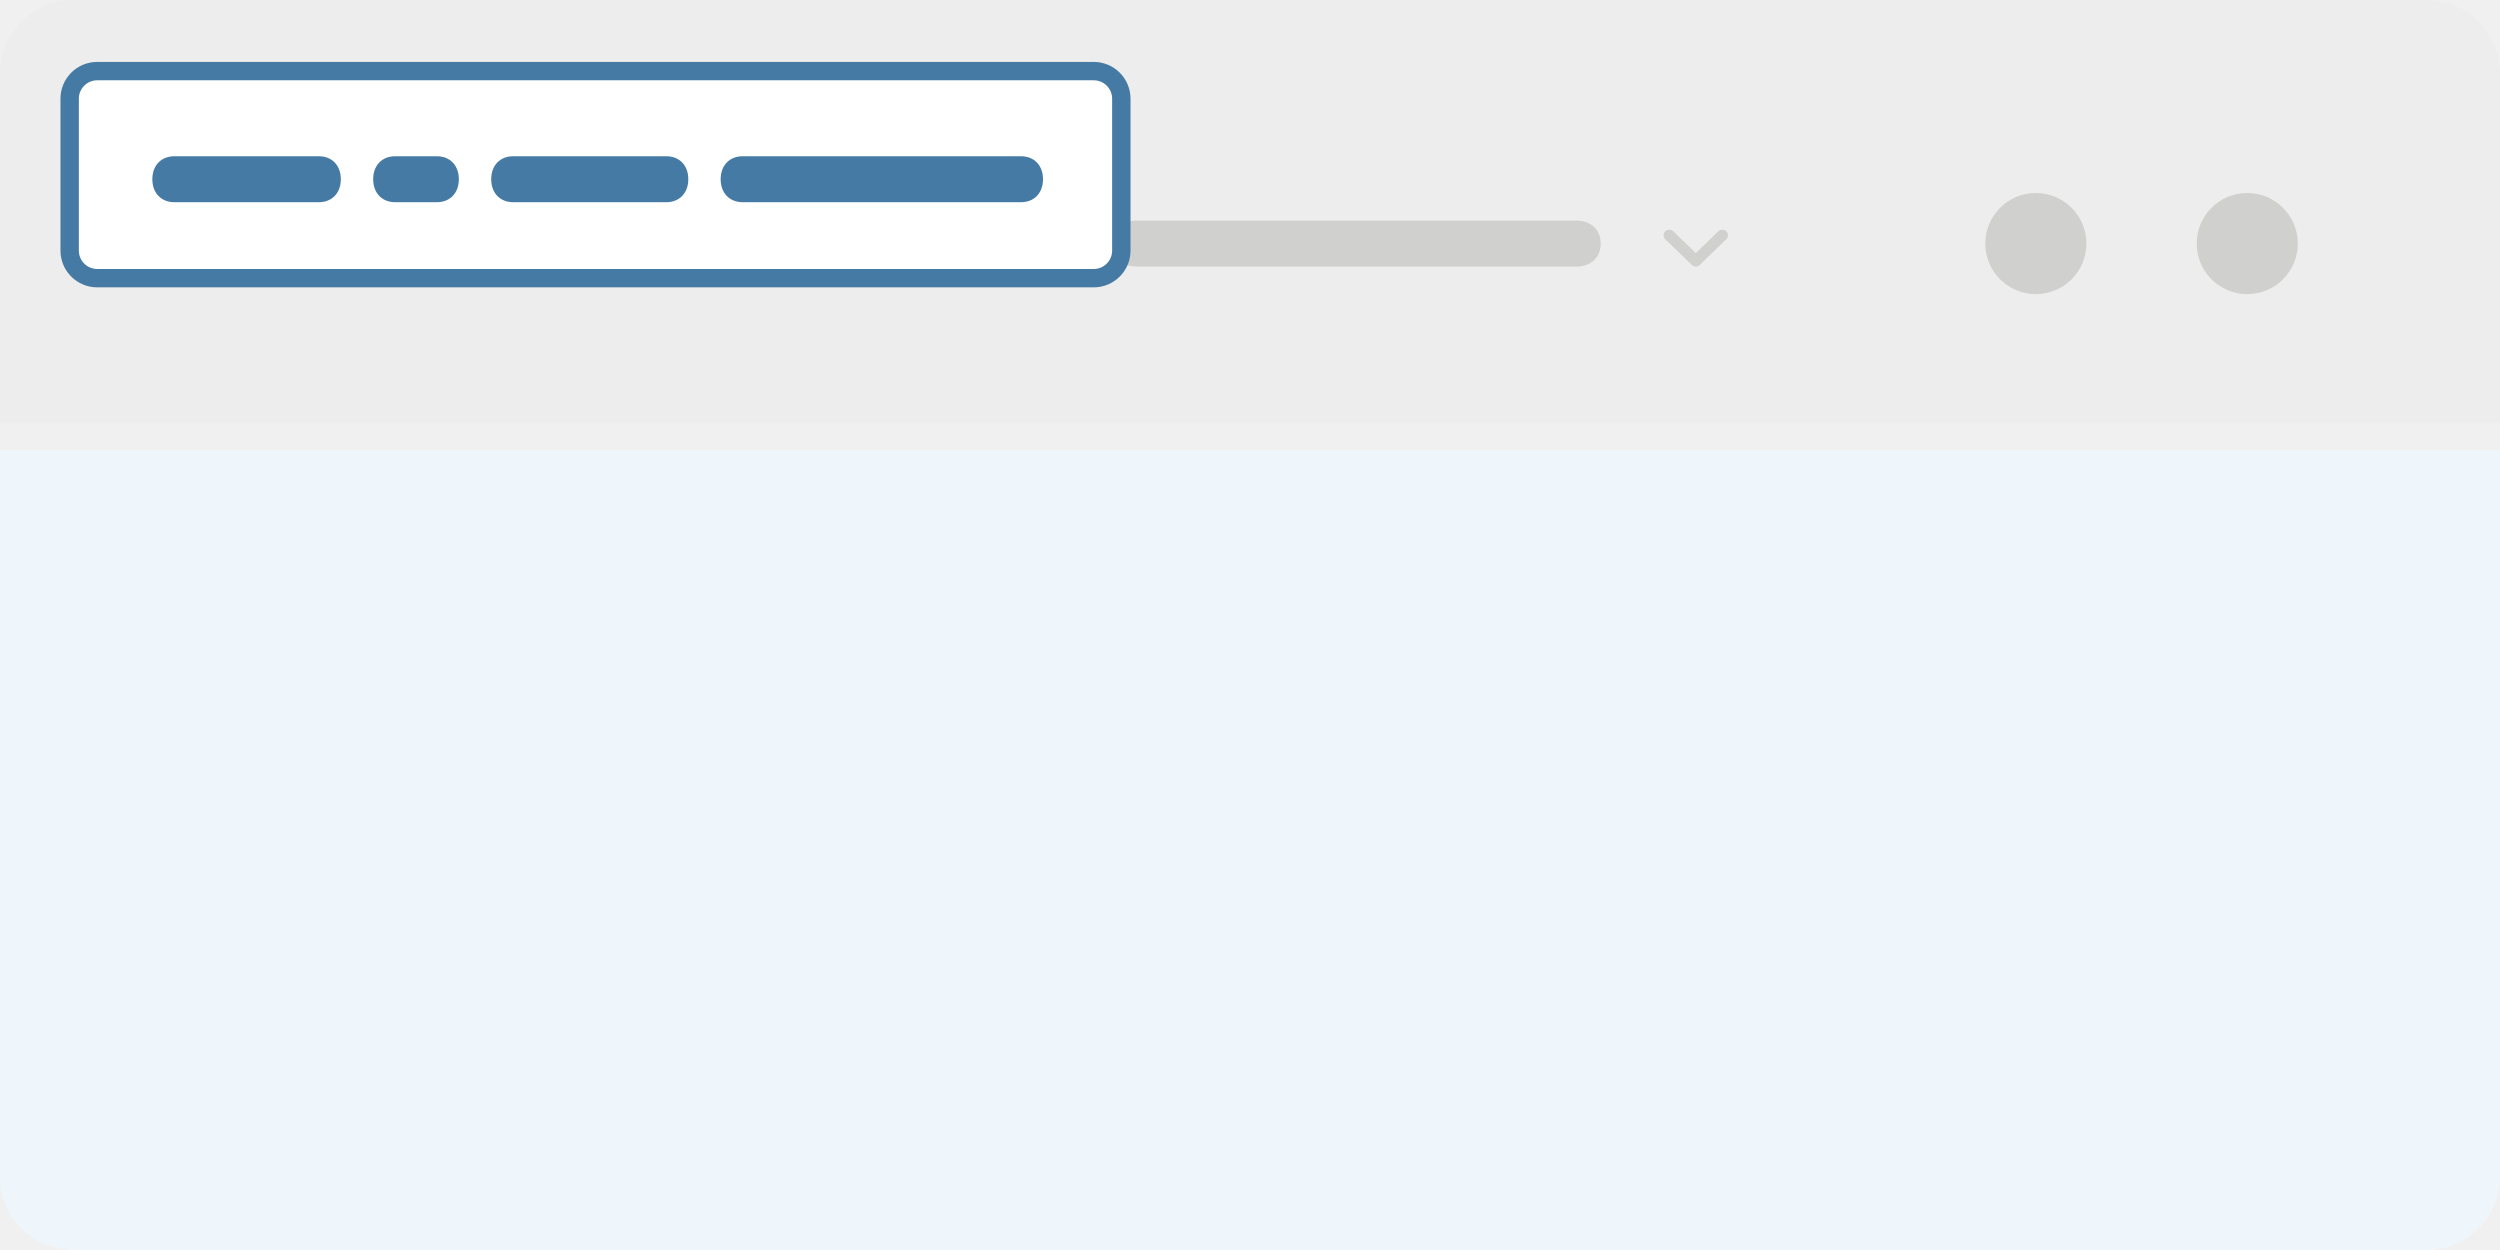
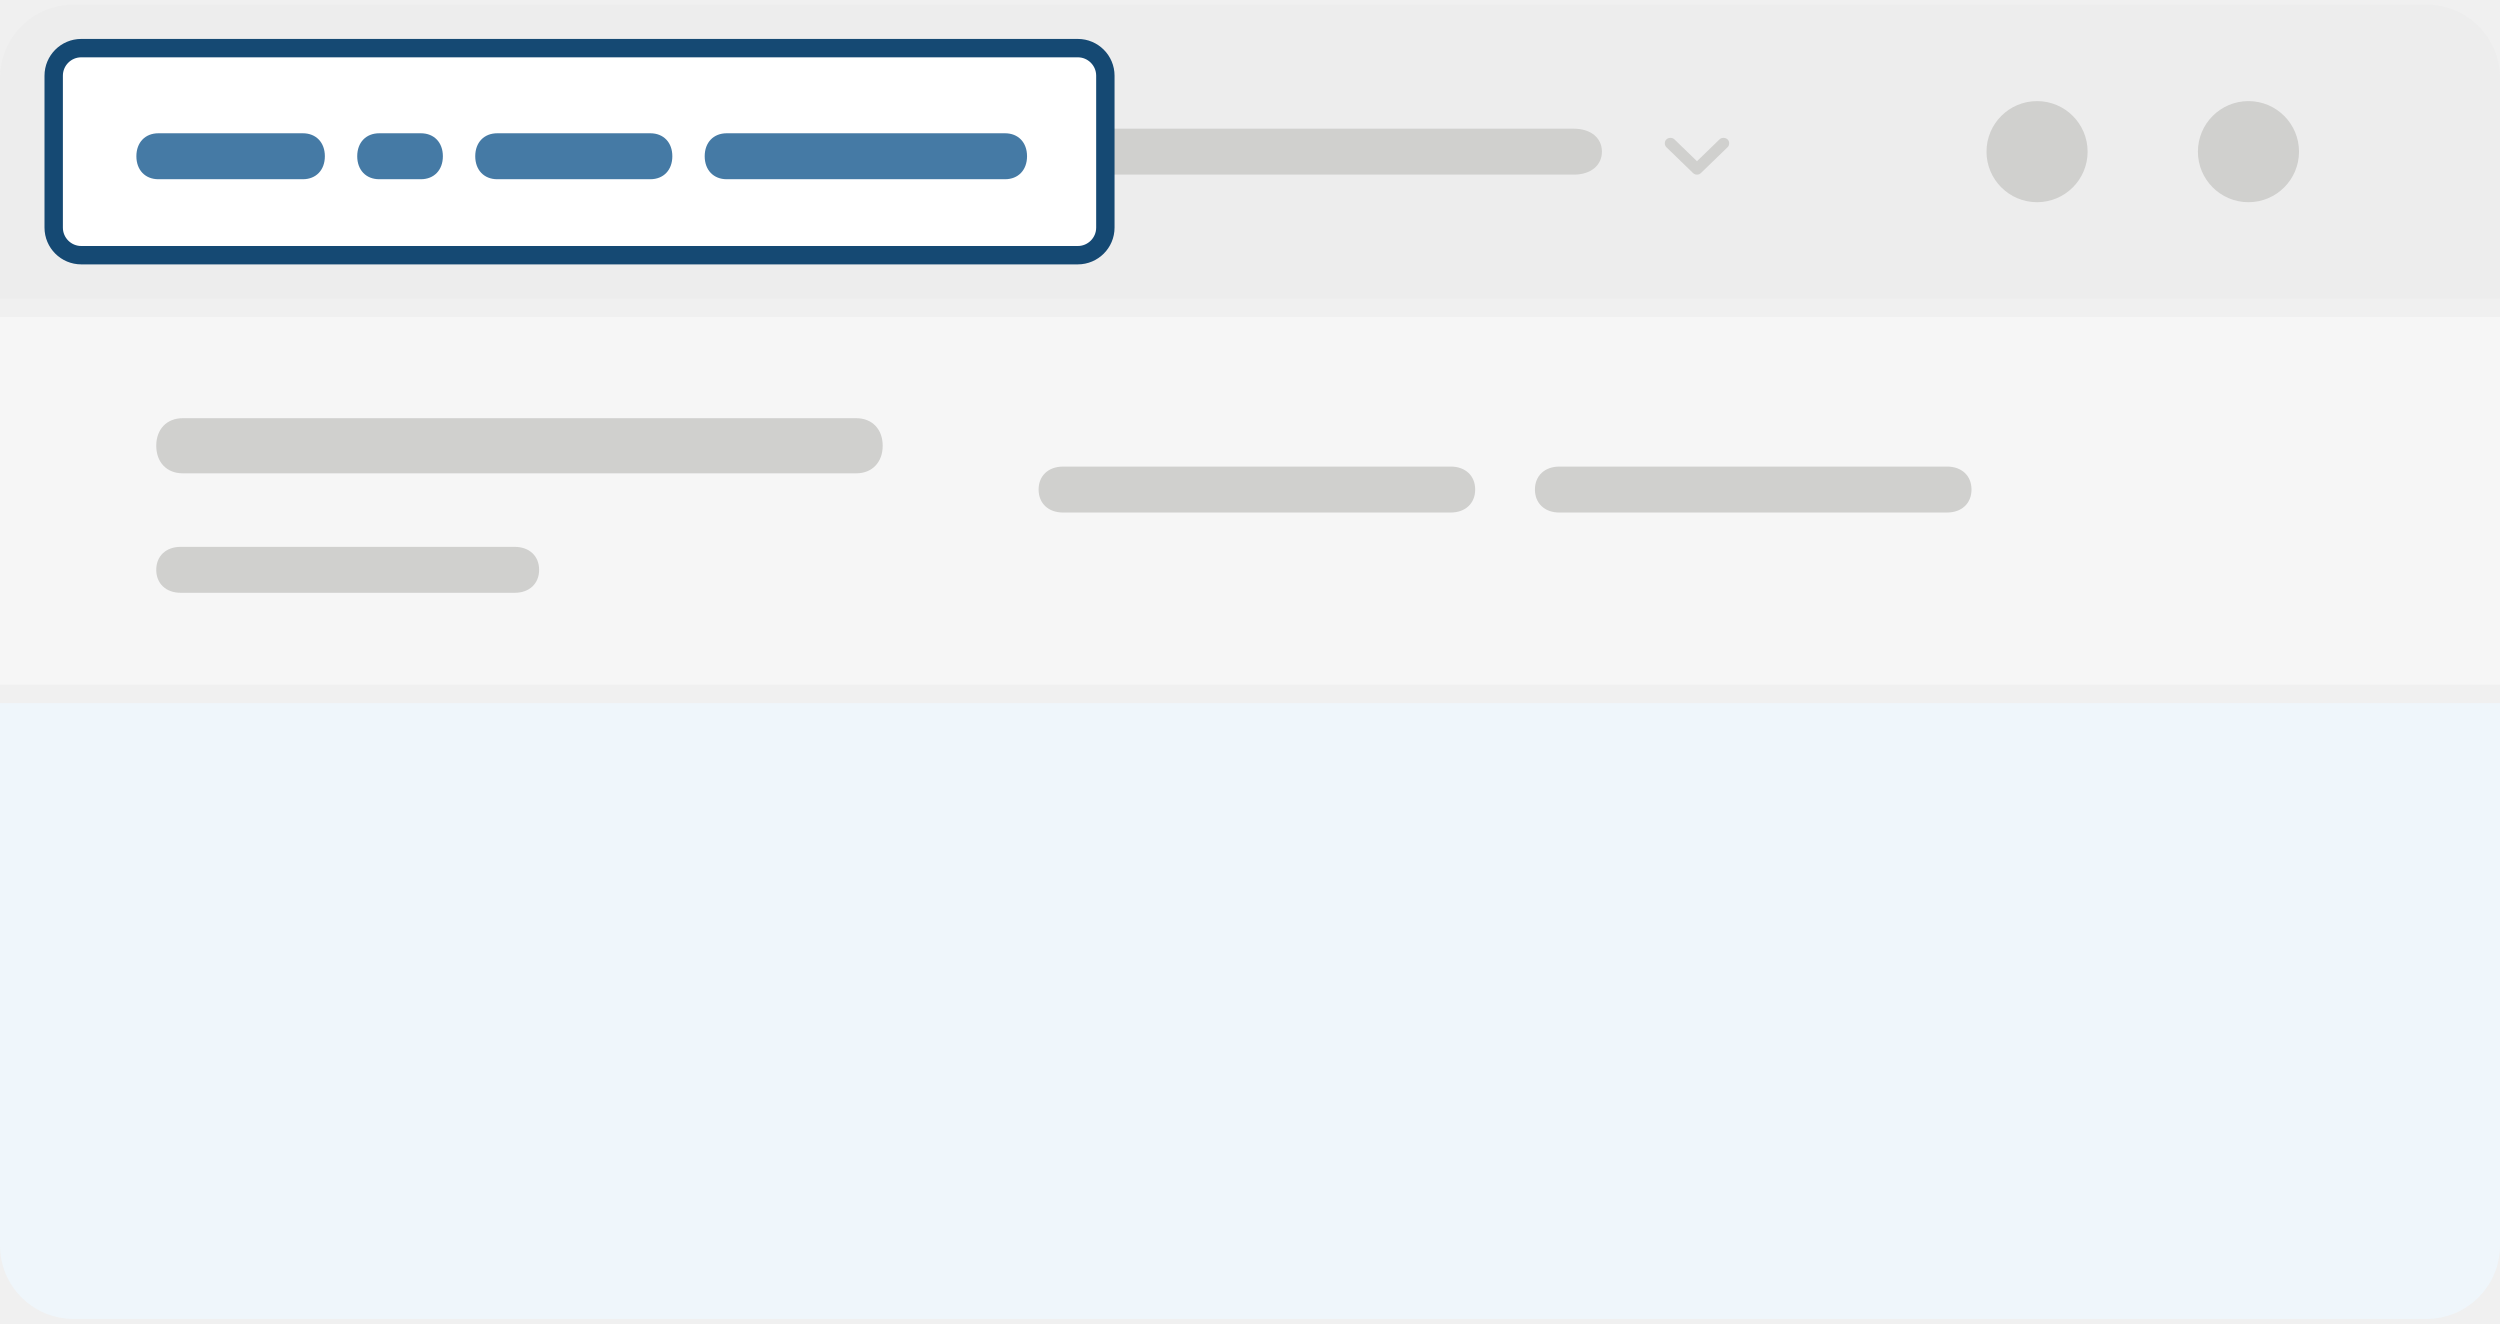
- <svg xmlns="http://www.w3.org/2000/svg" width="272" height="136" viewBox="0 0 272 136" fill="none">
-   <path d="M0 49H272V128C272 132.418 268.418 136 264 136H8C3.582 136 0 132.418 0 128V49Z" fill="#EFF6FB" />
-   <path d="M0 8C0 3.582 3.582 0 8 0H264C268.418 0 272 3.582 272 8V46H0V8Z" fill="#EDEDED" />
-   <path d="M110.5 29H49.394C47.958 29 47 28 47 26.499C47 24.998 47.958 24 49.394 24H110.5C111.936 24 112.894 24.998 112.894 26.499C112.894 28 111.936 29 110.5 29Z" fill="#D0D0CE" />
-   <path d="M171.5 29L123.658 28.999C122.063 28.999 121 27.999 121 26.498C121 24.998 122.063 24 123.658 24L171.5 24.001C173.094 24.001 174.158 24.999 174.158 26.499C174.158 28 173.094 29 171.5 29Z" fill="#D0D0CE" />
-   <path d="M184.5 27.54L186.948 25.167C187.064 25.056 187.21 25 187.388 25C187.566 25 187.712 25.056 187.827 25.167C187.942 25.279 188 25.421 188 25.593C188 25.765 187.942 25.907 187.827 26.019L184.939 28.817C184.814 28.939 184.667 29 184.5 29C184.333 29 184.186 28.939 184.061 28.817L181.173 26.019C181.058 25.907 181 25.765 181 25.593C181 25.421 181.058 25.279 181.173 25.167C181.288 25.056 181.434 25 181.612 25C181.79 25 181.936 25.056 182.052 25.167L184.5 27.54Z" fill="#D0D0CE" />
-   <circle cx="221.5" cy="26.5" r="5.5" fill="#D0D0CE" />
-   <circle cx="244.5" cy="26.5" r="5.5" fill="#D0D0CE" />
-   <rect x="7.579" y="7.736" width="114.421" height="22.529" rx="3" fill="white" stroke="#457AA5" stroke-width="2" />
-   <path d="M34.688 22H18.969C17.533 22 16.575 21 16.575 19.499C16.575 17.998 17.533 17 18.969 17H34.688C36.124 17 37.082 17.998 37.082 19.499C37.082 21 36.124 22 34.688 22Z" fill="#457AA5" />
-   <path d="M47.528 22H42.997C41.56 22 40.602 21 40.602 19.499C40.602 17.998 41.56 17 42.997 17H47.528C48.964 17 49.922 17.998 49.922 19.499C49.922 21 48.964 22 47.528 22Z" fill="#457AA5" />
-   <path d="M72.493 22H55.837C54.4 22 53.443 21 53.443 19.499C53.443 17.998 54.4 17 55.837 17H72.493C73.929 17 74.887 17.998 74.887 19.499C74.887 21 73.929 22 72.493 22Z" fill="#457AA5" />
-   <path d="M111.085 22H80.802C79.366 22 78.408 21 78.408 19.499C78.408 17.998 79.366 17 80.802 17H111.085C112.521 17 113.479 17.998 113.479 19.499C113.479 21 112.521 22 111.085 22Z" fill="#457AA5" />
+ <svg xmlns="http://www.w3.org/2000/svg" width="272" height="144" viewBox="0 0 272 144" fill="none">
+   <path d="M0 76.5H272V135.5C272 139.918 268.418 143.5 264 143.5H8C3.582 143.5 0 139.918 0 135.5V76.5Z" fill="#EFF6FB" />
+   <path d="M0 8.5C0 4.082 3.582 0.5 8 0.5H264C268.418 0.5 272 4.082 272 8.5V32.5H0V8.5Z" fill="#EDEDED" />
+   <circle cx="221.632" cy="16.5" r="5.5" fill="#D0D0CE" />
+   <circle cx="244.632" cy="16.5" r="5.5" fill="#D0D0CE" />
+   <path d="M171.232 19L116.189 18.999C114.355 18.999 113.132 17.999 113.132 16.498C113.132 14.998 114.355 14 116.189 14L171.232 14.001C173.066 14.001 174.289 14.999 174.289 16.499C174.289 18 173.066 19 171.232 19Z" fill="#D0D0CE" />
+   <path d="M184.632 17.54L187.08 15.167C187.195 15.056 187.342 15 187.52 15C187.698 15 187.844 15.056 187.959 15.167C188.074 15.279 188.132 15.421 188.132 15.593C188.132 15.765 188.074 15.908 187.959 16.019L185.071 18.817C184.946 18.939 184.799 19 184.632 19C184.464 19 184.318 18.939 184.192 18.817L181.304 16.019C181.189 15.908 181.132 15.765 181.132 15.593C181.132 15.421 181.189 15.279 181.304 15.167C181.42 15.056 181.566 15 181.744 15C181.922 15 182.068 15.056 182.183 15.167L184.632 17.54Z" fill="#D0D0CE" />
+   <rect y="34.5" width="272" height="40" fill="#F6F6F6" />
+   <path d="M93.165 51.497H19.872C18.149 51.497 17 50.297 17 48.497C17 46.697 18.149 45.5 19.872 45.5H93.165C94.888 45.5 96.037 46.697 96.037 48.497C96.037 50.297 94.888 51.497 93.165 51.497Z" fill="#D0D0CE" />
+   <path d="M56 64.497L19.657 64.496C18.063 64.496 17 63.496 17 61.995C17 60.495 18.063 59.497 19.657 59.497L56 59.498C57.594 59.498 58.657 60.496 58.657 61.996C58.657 63.497 57.594 64.497 56 64.497Z" fill="#D0D0CE" />
+   <path d="M157.842 55.762L115.658 55.764C114.063 55.764 113 54.764 113 53.264C113 51.763 114.063 50.765 115.658 50.765L157.842 50.763C159.437 50.763 160.5 51.761 160.5 53.261C160.5 54.762 159.437 55.762 157.842 55.762Z" fill="#D0D0CE" />
+   <path d="M211.842 55.762L169.658 55.764C168.063 55.764 167 54.764 167 53.264C167 51.763 168.063 50.765 169.658 50.765L211.842 50.763C213.437 50.763 214.5 51.761 214.5 53.261C214.5 54.762 213.437 55.762 211.842 55.762Z" fill="#D0D0CE" />
+   <rect x="5.842" y="5.236" width="114.421" height="22.529" rx="3" fill="white" stroke="#154973" stroke-width="2" />
+   <path d="M32.951 19.5H17.233C15.796 19.5 14.838 18.5 14.838 16.999C14.838 15.498 15.796 14.5 17.233 14.5H32.951C34.387 14.5 35.345 15.498 35.345 16.999C35.345 18.5 34.387 19.5 32.951 19.5Z" fill="#457AA5" />
+   <path d="M45.791 19.5H41.26C39.824 19.5 38.866 18.5 38.866 16.999C38.866 15.498 39.824 14.5 41.26 14.5H45.791C47.228 14.5 48.185 15.498 48.185 16.999C48.185 18.5 47.228 19.5 45.791 19.5Z" fill="#457AA5" />
+   <path d="M70.756 19.5H54.1C52.664 19.5 51.706 18.5 51.706 16.999C51.706 15.498 52.664 14.5 54.1 14.5H70.756C72.193 14.5 73.15 15.498 73.15 16.999C73.15 18.5 72.193 19.5 70.756 19.5Z" fill="#457AA5" />
+   <path d="M109.348 19.5H79.066C77.629 19.5 76.671 18.5 76.671 16.999C76.671 15.498 77.629 14.5 79.066 14.5H109.348C110.785 14.5 111.742 15.498 111.742 16.999C111.742 18.5 110.785 19.5 109.348 19.5Z" fill="#457AA5" />
</svg>
